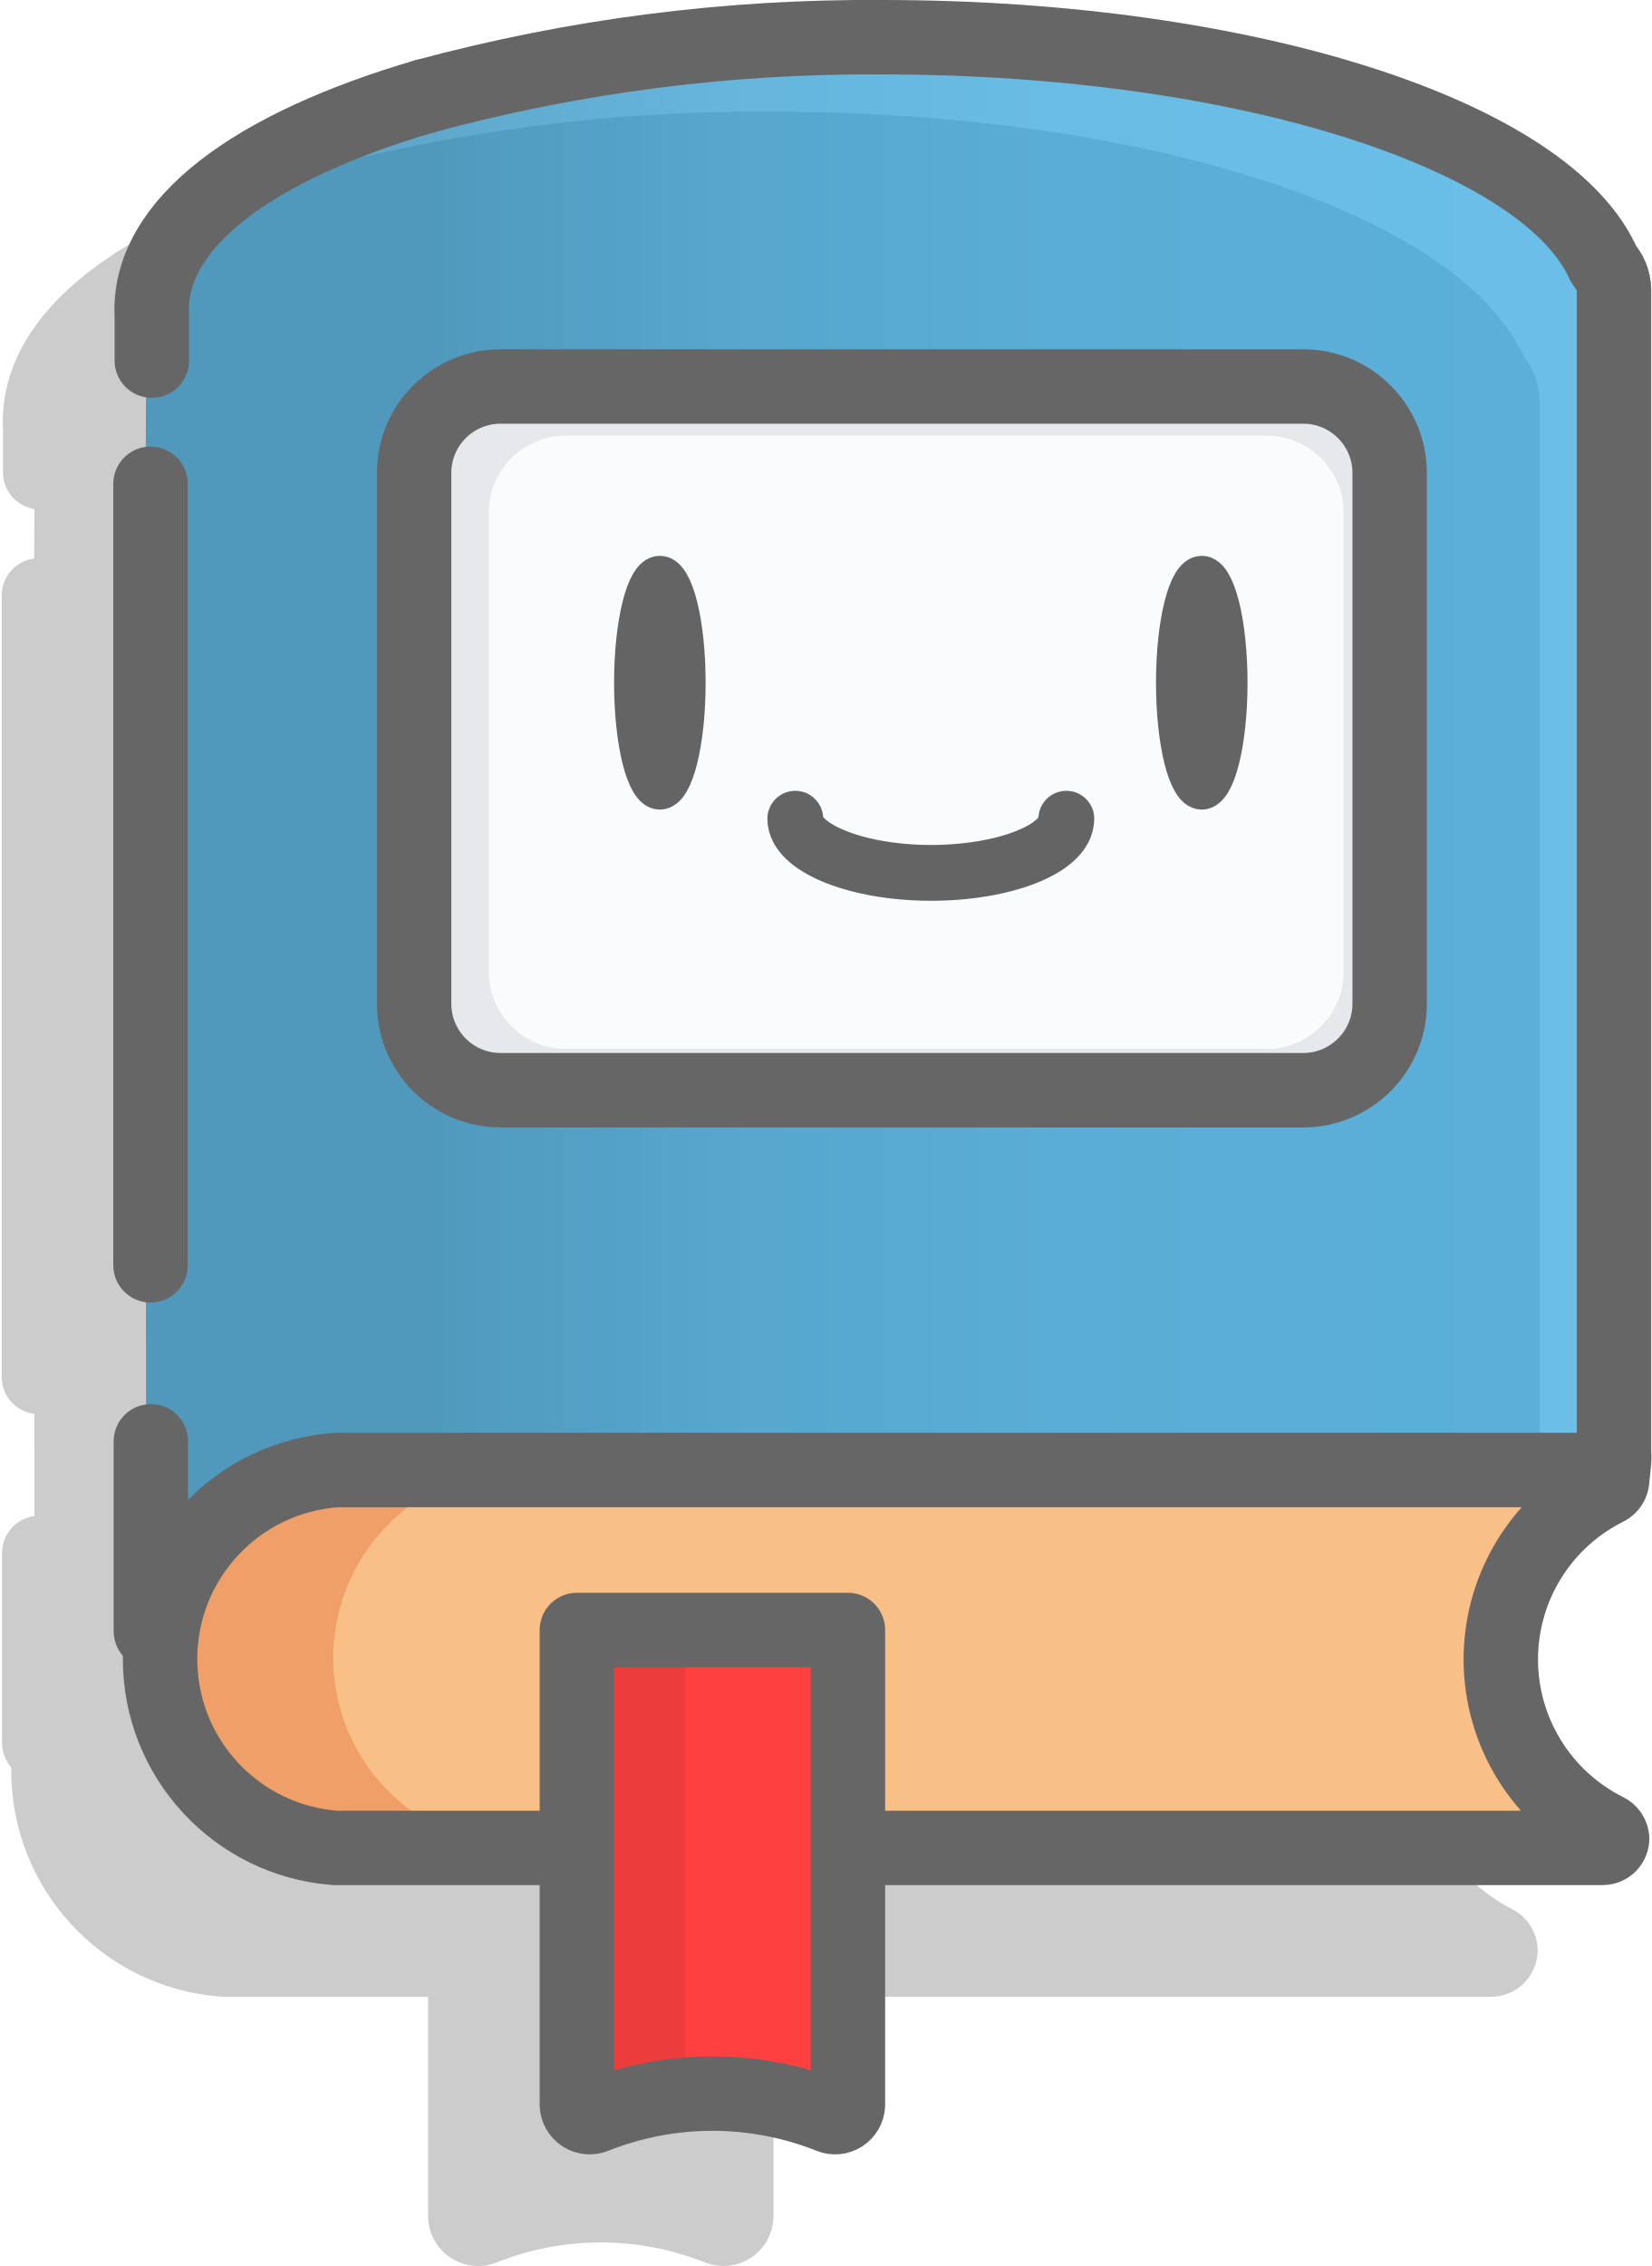
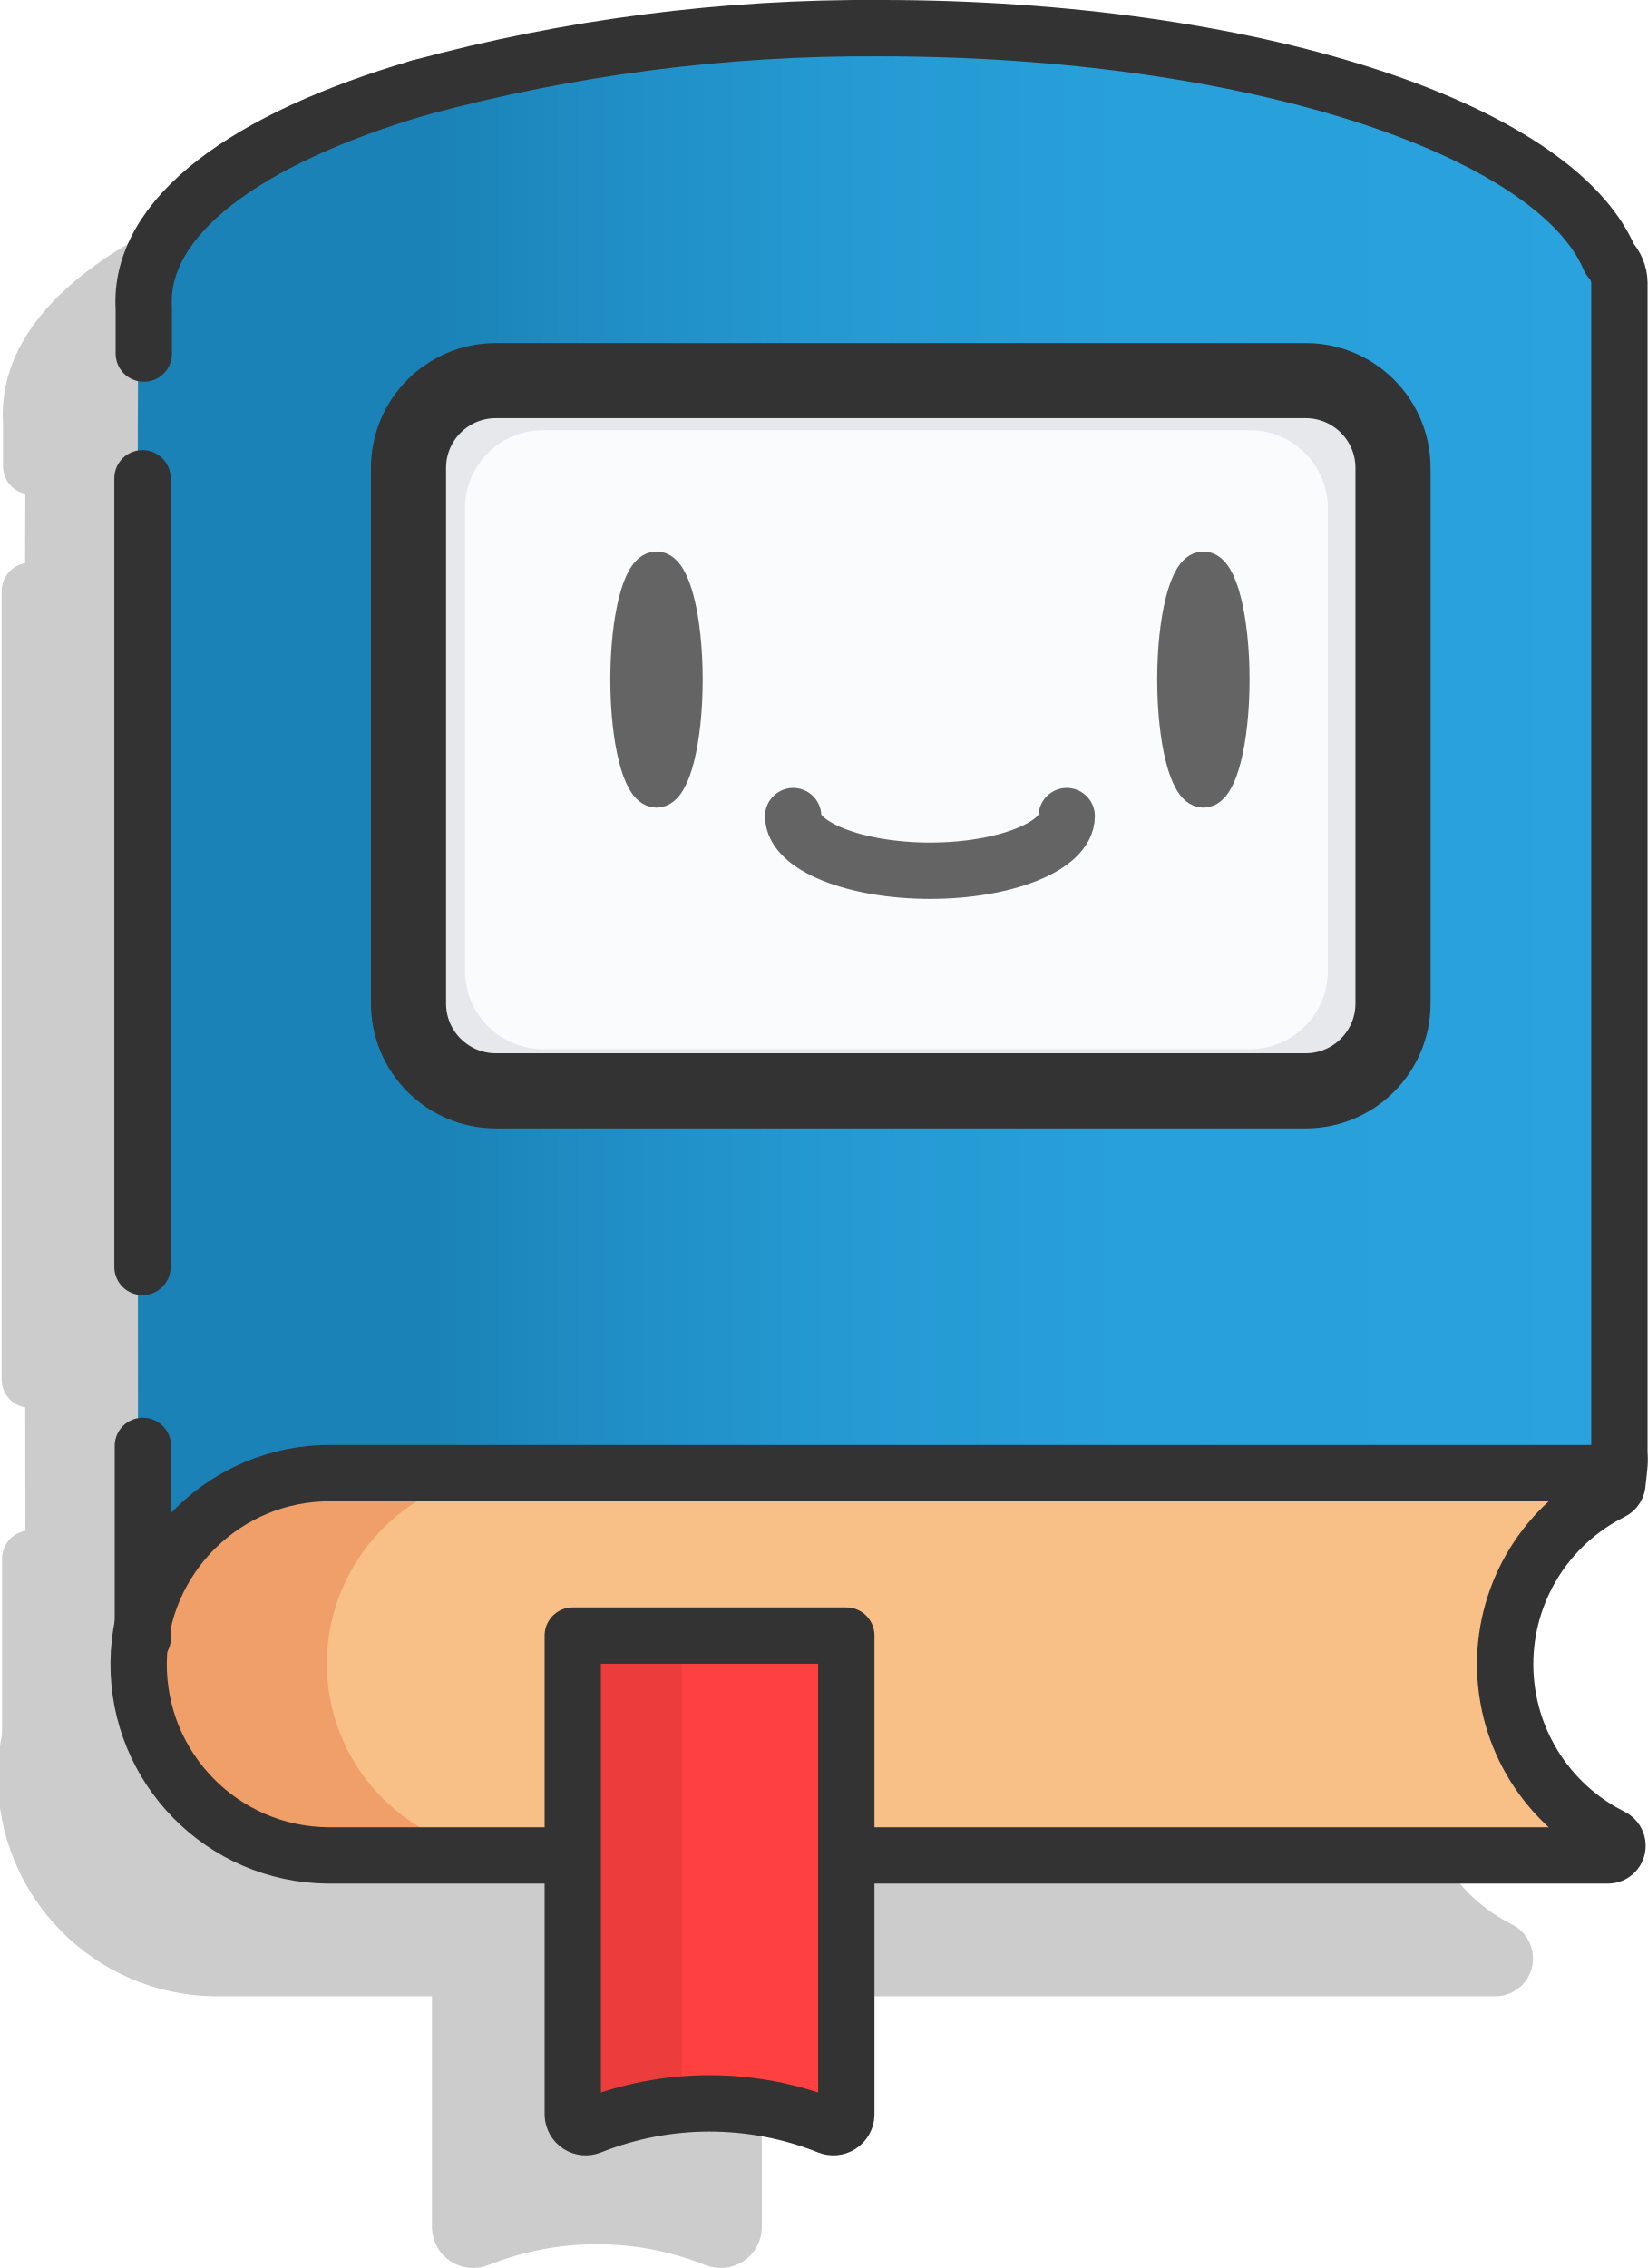
- <svg xmlns="http://www.w3.org/2000/svg" viewBox="0 0 88.77 121.78">
+ <svg xmlns="http://www.w3.org/2000/svg" viewBox="0 0 87.77 120.78">
  <defs>
-     <linearGradient id="linear-gradient" x1="7.77" y1="45.42" x2="86.45" y2="45.42" gradientUnits="userSpaceOnUse">
-       <stop offset="0.2" stop-color="#1a82b6" stop-opacity="0.7" />
-       <stop offset="0.22" stop-color="#1b85b9" stop-opacity="0.7" />
-       <stop offset="0.4" stop-color="#2395cd" stop-opacity="0.7" />
-       <stop offset="0.63" stop-color="#289fd9" stop-opacity="0.7" />
-       <stop offset="1" stop-color="#29a2dd" stop-opacity="0.7" />
-       <stop offset="1" stop-color="#2aa4e0" />
+     <linearGradient id="linear-gradient" x1="7.27" y1="44.92" x2="85.95" y2="44.92" gradientUnits="userSpaceOnUse">
+       <stop offset="0.2" stop-color="#1a82b6" />
+       <stop offset="0.31" stop-color="#1f8dc4" />
+       <stop offset="0.47" stop-color="#2599d2" />
+       <stop offset="0.67" stop-color="#28a0da" />
+       <stop offset="1" stop-color="#29a2dd" />
    </linearGradient>
  </defs>
  <g id="Layer_2" data-name="Layer 2">
    <g id="Layer_2-2" data-name="Layer 2">
      <g>
        <g style="opacity: 0.2">
-           <path d="M9.9,13.44c-5.21,2.51-8.25,5.7-8,9.29-.16.57,0,71-.06,71.63l57.9.7a9.8,9.8,0,0,1,10-9.61H80.45V21.34a1.82,1.82,0,0,0-.52-1.26c-2.93-7-19.16-12.3-38.81-12.3-12.68.06-24,2.2-31.22,5.66" />
-           <path d="M80.45,104.72a.51.51,0,0,1-.51.52H11.78a10.19,10.19,0,0,1,.16-20.37h68a.52.52,0,0,1,.51.52h0a.51.51,0,0,1-.3.47,10.27,10.27,0,0,0,0,18.39.53.53,0,0,1,.3.47Z" />
-           <path d="M22,105.24H11.91A10.16,10.16,0,0,1,1.79,94.88a10.27,10.27,0,0,1,10.28-10H22.19a10.25,10.25,0,0,0-10.28,10A10.15,10.15,0,0,0,22,105.24Z" />
-           <rect x="16.36" y="26.69" width="52.44" height="37.82" rx="4.65" />
-           <rect x="16.26" y="26.77" width="52.44" height="37.82" rx="4.65" style="fill: none;stroke: #000;stroke-miterlimit: 10;stroke-width: 4px" />
-           <rect x="20.27" y="29.41" width="45.96" height="32.96" rx="4.16" />
-           <ellipse cx="29.47" cy="42.69" rx="1.46" ry="5.82" style="stroke: #000;stroke-miterlimit: 10;stroke-width: 2px;opacity: 0.6" />
-           <ellipse cx="58.6" cy="42.69" rx="1.46" ry="5.82" style="stroke: #000;stroke-miterlimit: 10;stroke-width: 2px;opacity: 0.6" />
-           <path d="M51.32,50c0,1.6-3.29,2.91-7.28,2.91S36.75,51.56,36.75,50" style="fill: none;stroke: #000;stroke-linecap: round;stroke-linejoin: round;stroke-width: 3px;opacity: 0.6" />
-           <path d="M2.11,83.46c0,6,0,10.08,0,10.21Z" style="fill: none;stroke: #000;stroke-linecap: round;stroke-linejoin: round;stroke-width: 4px" />
-           <path d="M2.09,32c0,10.49,0,28.13,0,42" style="fill: none;stroke: #000;stroke-linecap: round;stroke-linejoin: bevel;stroke-width: 4px" />
-           <path d="M16.84,11.17C7.69,13.85,1.88,18,2.16,23c0,.06,0,.91,0,2.38" style="fill: none;stroke: #000;stroke-linecap: round;stroke-linejoin: bevel;stroke-width: 4px" />
-           <path d="M80.76,83.9V21.56a1.89,1.89,0,0,0-.52-1.27C77.31,13.33,61.07,8,41.43,8a91.62,91.62,0,0,0-24.59,3.17" style="fill: none;stroke: #000;stroke-linecap: round;stroke-linejoin: bevel;stroke-width: 4px" />
-           <path d="M80.66,104.79a.51.51,0,0,1-.51.52H12A10.18,10.18,0,0,1,12.15,85h68c.71-1.23.71-1.23.51.51h0a.53.53,0,0,1-.3.48,10.27,10.27,0,0,0,0,18.38.53.53,0,0,1,.3.47Z" style="fill: none;stroke: #000;stroke-miterlimit: 10;stroke-width: 4px" />
-           <path d="M38.63,119.73h0a17.12,17.12,0,0,0-12.67,0h0a.69.69,0,0,1-.95-.61V93.6H39.58v25.52A.69.69,0,0,1,38.63,119.73Z" />
-           <path d="M30.84,118.6A18,18,0,0,0,26,119.73h0a.71.71,0,0,1-1-.61V93.6h5.83v25Z" />
-           <path d="M38.63,119.73h0a17.12,17.12,0,0,0-12.67,0h0a.69.69,0,0,1-.95-.61V93.6H39.58v25.52A.69.69,0,0,1,38.63,119.73Z" style="fill: none;stroke: #000;stroke-linejoin: round;stroke-width: 4px" />
+           <path d="M9.4,12.94c-5.21,2.51-8.25,5.7-8,9.29-.16.57,0,71-.06,71.63l57.9.7a9.8,9.8,0,0,1,10-9.61H80V20.84a1.82,1.82,0,0,0-.52-1.26c-2.93-7-19.16-12.3-38.81-12.3-12.68.06-24,2.2-31.22,5.66" />
+           <path d="M80,104.22a.51.51,0,0,1-.51.52H11.28a10.19,10.19,0,0,1,.16-20.37h68a.52.52,0,0,1,.51.52h0a.51.51,0,0,1-.3.47,10.27,10.27,0,0,0,0,18.39.53.53,0,0,1,.3.47Z" />
+           <path d="M21.52,104.74H11.41A10.16,10.16,0,0,1,1.29,94.38a10.27,10.27,0,0,1,10.28-10H21.69a10.25,10.25,0,0,0-10.28,10A10.15,10.15,0,0,0,21.52,104.74Z" />
+           <rect x="15.86" y="26.19" width="52.44" height="37.82" rx="4.65" />
+           <rect x="15.76" y="26.27" width="52.44" height="37.82" rx="4.65" style="fill: none;stroke: #000;stroke-miterlimit: 10;stroke-width: 4px" />
+           <rect x="18.77" y="28.91" width="45.96" height="32.96" rx="4.16" />
+           <ellipse cx="28.97" cy="42.19" rx="1.46" ry="5.82" style="stroke: #000;stroke-miterlimit: 10;stroke-width: 2px;opacity: 0.6" />
+           <ellipse cx="58.1" cy="42.19" rx="1.46" ry="5.82" style="stroke: #000;stroke-miterlimit: 10;stroke-width: 2px;opacity: 0.6" />
+           <path d="M50.82,49.46c0,1.6-3.29,2.91-7.28,2.91s-7.29-1.31-7.29-2.91" style="fill: none;stroke: #000;stroke-linecap: round;stroke-linejoin: round;stroke-width: 3px;opacity: 0.6" />
+           <path d="M1.61,83c0,6,0,10.08,0,10.21Z" style="fill: none;stroke: #000;stroke-linecap: round;stroke-linejoin: round;stroke-width: 3px" />
+           <path d="M1.59,31.47c0,10.49,0,28.13,0,42" style="fill: none;stroke: #000;stroke-linecap: round;stroke-linejoin: round;stroke-width: 3px" />
+           <path d="M16.34,10.67c-9.15,2.68-15,6.85-14.68,11.78,0,.06,0,.91,0,2.38" style="fill: none;stroke: #000;stroke-linecap: round;stroke-linejoin: round;stroke-width: 3px" />
+           <path d="M80.26,83.4V21.06a1.89,1.89,0,0,0-.52-1.27C76.81,12.83,60.57,7.5,40.93,7.5a91.62,91.62,0,0,0-24.59,3.17" style="fill: none;stroke: #000;stroke-linecap: round;stroke-linejoin: round;stroke-width: 3px" />
+           <path d="M80.16,104.29a.51.51,0,0,1-.51.52H11.48a10.18,10.18,0,0,1,.17-20.36h68c.71-1.23.71-1.23.51.51h0a.53.53,0,0,1-.3.48,10.27,10.27,0,0,0,0,18.38.53.53,0,0,1,.3.47Z" style="fill: none;stroke: #000;stroke-linecap: round;stroke-linejoin: round;stroke-width: 3px" />
+           <path d="M38.13,119.23h0a17.12,17.12,0,0,0-12.67,0h0a.69.69,0,0,1-.95-.61V93.1H39.08v25.52A.69.69,0,0,1,38.13,119.23Z" />
+           <path d="M30.34,118.1a18,18,0,0,0-4.84,1.13h0a.71.71,0,0,1-1-.61V93.1h5.83v25Z" />
+           <path d="M38.13,119.23h0a17.12,17.12,0,0,0-12.67,0h0a.69.69,0,0,1-.95-.61V93.1H39.08v25.52A.69.69,0,0,1,38.13,119.23Z" style="fill: none;stroke: #000;stroke-linejoin: round;stroke-width: 3px" />
        </g>
        <g>
-           <path d="M15.9,7.44c-5.21,2.51-8.25,5.7-8,9.29-.16.57,0,71-.06,71.63l57.9.7a9.8,9.8,0,0,1,10-9.61H86.45V15.34a1.82,1.82,0,0,0-.52-1.26C83,7.12,66.77,1.78,47.12,1.78,34.44,1.84,23.1,4,15.9,7.44" style="fill: url(#linear-gradient)" />
-           <path d="M86.45,98.72a.51.51,0,0,1-.51.52H17.78a10.19,10.19,0,0,1,.16-20.37h68a.52.52,0,0,1,.51.52h0a.51.51,0,0,1-.3.47,10.27,10.27,0,0,0,0,18.39.53.53,0,0,1,.3.47Z" style="fill: #f8c087" />
-           <path d="M28,99.24H17.91A10.16,10.16,0,0,1,7.79,88.88a10.27,10.27,0,0,1,10.28-10H28.19a10.25,10.25,0,0,0-10.28,10A10.15,10.15,0,0,0,28,99.24Z" style="fill: #ef9f67" />
-           <rect x="22.36" y="20.69" width="52.44" height="37.82" rx="4.65" style="fill: #e7e8ec" />
-           <rect x="22.26" y="20.77" width="52.44" height="37.82" rx="4.65" style="fill: none;stroke: #666;stroke-miterlimit: 10;stroke-width: 4px" />
-           <rect x="26.27" y="23.41" width="45.96" height="32.96" rx="4.16" style="fill: #fafbfc" />
-           <ellipse cx="35.47" cy="36.69" rx="1.46" ry="5.82" style="stroke: #000;stroke-miterlimit: 10;stroke-width: 2px;opacity: 0.6" />
-           <ellipse cx="64.6" cy="36.69" rx="1.46" ry="5.82" style="stroke: #000;stroke-miterlimit: 10;stroke-width: 2px;opacity: 0.6" />
-           <path d="M57.32,44c0,1.6-3.29,2.91-7.28,2.91S42.75,45.56,42.75,44" style="fill: none;stroke: #000;stroke-linecap: round;stroke-linejoin: round;stroke-width: 3px;opacity: 0.6" />
+           <path d="M15.4,6.94c-5.21,2.51-8.25,5.7-8,9.29-.16.57,0,71-.06,71.63l57.9.7a9.8,9.8,0,0,1,10-9.61H86V14.84a1.82,1.82,0,0,0-.52-1.26c-2.93-7-19.16-12.3-38.81-12.3-12.68.06-24,2.2-31.22,5.66" style="fill: url(#linear-gradient)" />
+           <path d="M86,98.22a.51.51,0,0,1-.51.52H17.28a10.19,10.19,0,0,1,.16-20.37h68a.52.52,0,0,1,.51.52h0a.51.51,0,0,1-.3.47,10.27,10.27,0,0,0,0,18.39.53.53,0,0,1,.3.47Z" style="fill: #f8c087" />
+           <path d="M27.52,98.74H17.41A10.16,10.16,0,0,1,7.29,88.38a10.27,10.27,0,0,1,10.28-10H27.69a10.25,10.25,0,0,0-10.28,10A10.15,10.15,0,0,0,27.52,98.74Z" style="fill: #ef9f67" />
+           <rect x="21.86" y="20.19" width="52.44" height="37.82" rx="4.65" style="fill: #e7e8ec" />
+           <rect x="21.76" y="20.27" width="52.44" height="37.82" rx="4.65" style="fill: none;stroke: #333;stroke-miterlimit: 10;stroke-width: 4px" />
+           <rect x="24.77" y="22.91" width="45.96" height="32.96" rx="4.16" style="fill: #fafbfc" />
+           <ellipse cx="34.97" cy="36.19" rx="1.46" ry="5.82" style="stroke: #000;stroke-miterlimit: 10;stroke-width: 2px;opacity: 0.6" />
+           <ellipse cx="64.1" cy="36.19" rx="1.46" ry="5.82" style="stroke: #000;stroke-miterlimit: 10;stroke-width: 2px;opacity: 0.6" />
+           <path d="M56.82,43.46c0,1.6-3.29,2.91-7.28,2.91s-7.29-1.31-7.29-2.91" style="fill: none;stroke: #000;stroke-linecap: round;stroke-linejoin: round;stroke-width: 3px;opacity: 0.6" />
          <g>
-             <path d="M8.11,77.46c0,6,0,10.08,0,10.21Z" style="fill: none;stroke: #666;stroke-linecap: round;stroke-linejoin: round;stroke-width: 4px" />
-             <path d="M8.09,26c0,10.49,0,28.13,0,42" style="fill: none;stroke: #666;stroke-linecap: round;stroke-linejoin: bevel;stroke-width: 4px" />
-             <path d="M22.84,5.17C13.69,7.85,7.88,12,8.16,17c0,.06,0,.91,0,2.38" style="fill: none;stroke: #666;stroke-linecap: round;stroke-linejoin: bevel;stroke-width: 4px" />
-             <path d="M86.76,77.9V15.56a1.89,1.89,0,0,0-.52-1.27C83.31,7.33,67.07,2,47.43,2A91.62,91.62,0,0,0,22.84,5.17" style="fill: none;stroke: #666;stroke-linecap: round;stroke-linejoin: bevel;stroke-width: 4px" />
-             <path d="M86.66,98.79a.51.51,0,0,1-.51.52H18A10.18,10.18,0,0,1,18.15,79h68c.71-1.23.71-1.23.51.51h0a.53.53,0,0,1-.3.48,10.27,10.27,0,0,0,0,18.38.53.53,0,0,1,.3.47Z" style="fill: none;stroke: #666;stroke-miterlimit: 10;stroke-width: 4px" />
+             <path d="M7.61,77c0,6,0,10.08,0,10.21Z" style="fill: none;stroke: #333;stroke-linecap: round;stroke-linejoin: round;stroke-width: 3px" />
+             <path d="M7.59,25.47c0,10.49,0,28.13,0,42" style="fill: none;stroke: #333;stroke-linecap: round;stroke-linejoin: round;stroke-width: 3px" />
+             <path d="M22.34,4.67c-9.15,2.68-15,6.85-14.68,11.78,0,.06,0,.91,0,2.38" style="fill: none;stroke: #333;stroke-linecap: round;stroke-linejoin: round;stroke-width: 3px" />
+             <path d="M86.26,77.4V15.06a1.89,1.89,0,0,0-.52-1.27C82.81,6.83,66.57,1.5,46.93,1.5A91.62,91.62,0,0,0,22.34,4.67" style="fill: none;stroke: #333;stroke-linecap: round;stroke-linejoin: round;stroke-width: 3px" />
+             <path d="M86.16,98.29a.51.51,0,0,1-.51.52H17.48a10.18,10.18,0,0,1,.17-20.36h68c.71-1.23.71-1.23.51.51h0a.53.53,0,0,1-.3.48,10.27,10.27,0,0,0,0,18.38.53.53,0,0,1,.3.47Z" style="fill: none;stroke: #333;stroke-linecap: round;stroke-linejoin: round;stroke-width: 3px" />
          </g>
          <g>
-             <path d="M44.63,113.73h0a17.12,17.12,0,0,0-12.67,0h0a.69.69,0,0,1-.95-.61V87.6H45.58v25.52A.69.69,0,0,1,44.63,113.73Z" style="fill: #ff4040" />
-             <path d="M36.84,112.6A18,18,0,0,0,32,113.73h0a.71.71,0,0,1-1-.61V87.6h5.83v25Z" style="fill: #ed3c3c" />
+             <path d="M44.13,113.23h0a17.12,17.12,0,0,0-12.67,0h0a.69.69,0,0,1-.95-.61V87.1H45.08v25.52A.69.69,0,0,1,44.13,113.23Z" style="fill: #ff4040" />
+             <path d="M36.34,112.1a18,18,0,0,0-4.84,1.13h0a.71.71,0,0,1-1-.61V87.1h5.83v25Z" style="fill: #ed3c3c" />
          </g>
-           <path d="M44.63,113.73h0a17.12,17.12,0,0,0-12.67,0h0a.69.69,0,0,1-.95-.61V87.6H45.58v25.52A.69.69,0,0,1,44.63,113.73Z" style="fill: none;stroke: #666;stroke-linejoin: round;stroke-width: 4px" />
+           <path d="M44.13,113.23h0a17.12,17.12,0,0,0-12.67,0h0a.69.69,0,0,1-.95-.61V87.1H45.08v25.52A.69.69,0,0,1,44.13,113.23Z" style="fill: none;stroke: #333;stroke-linejoin: round;stroke-width: 3px" />
        </g>
      </g>
    </g>
  </g>
</svg>
